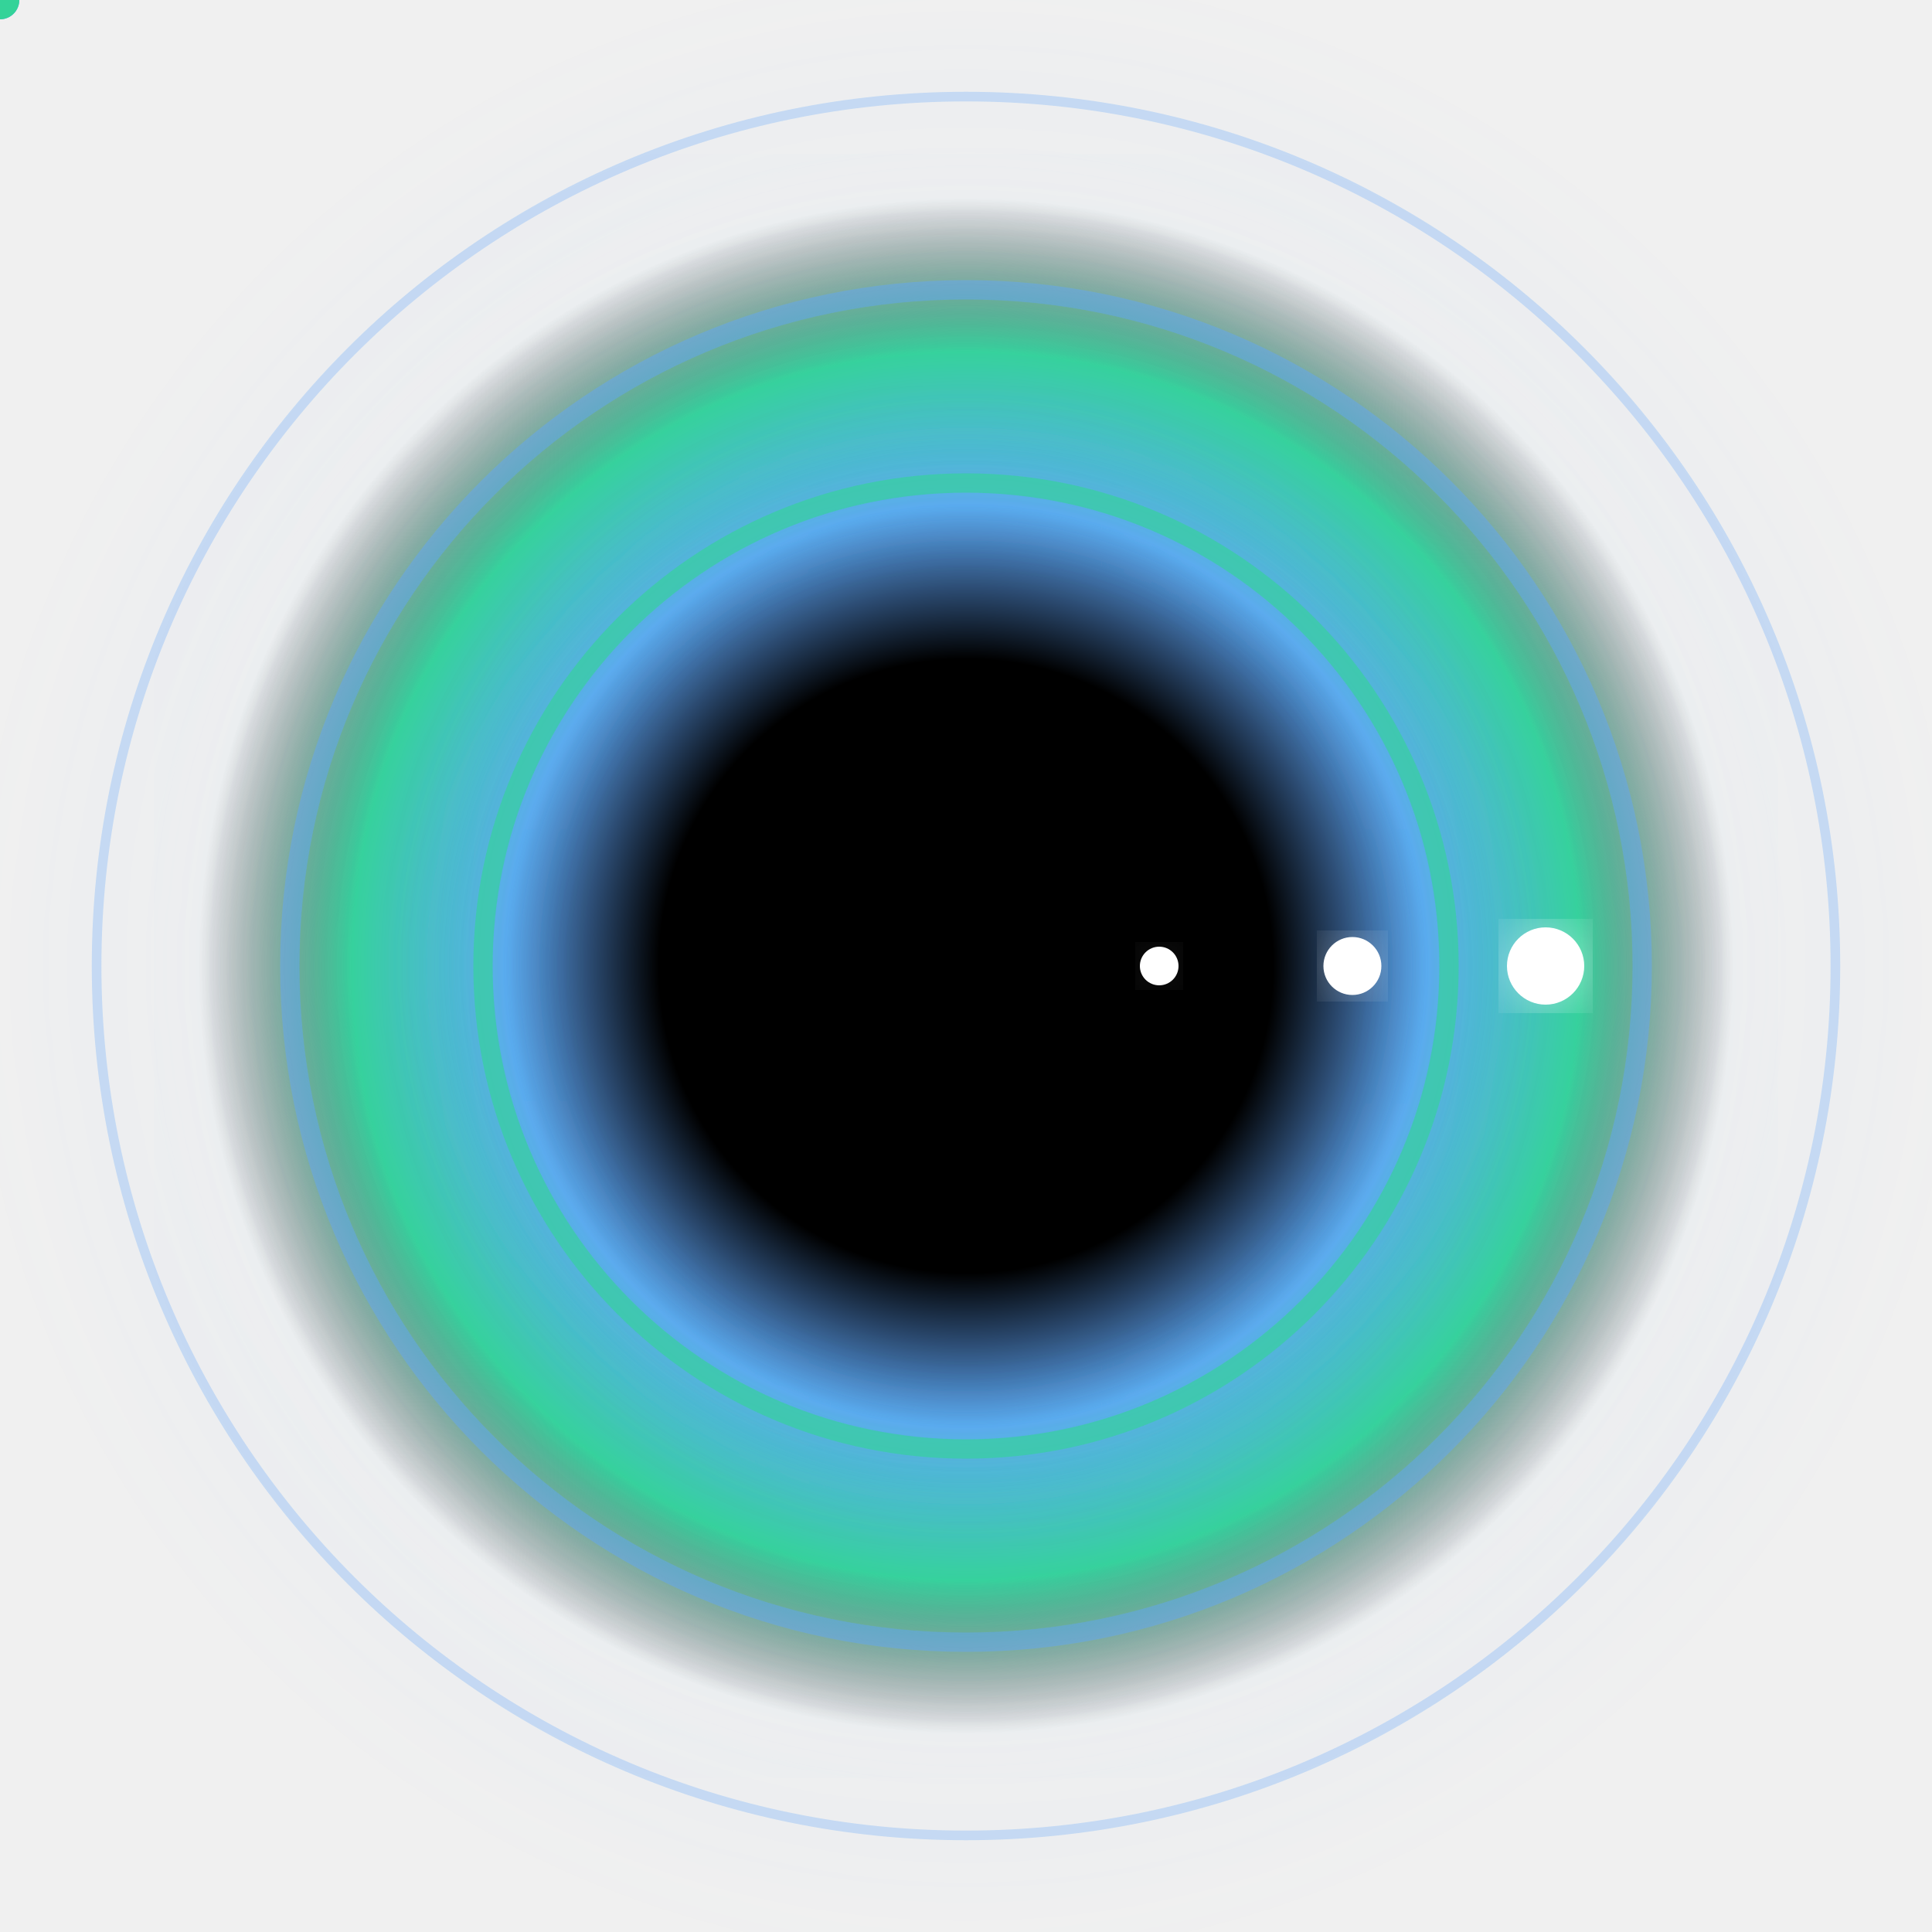
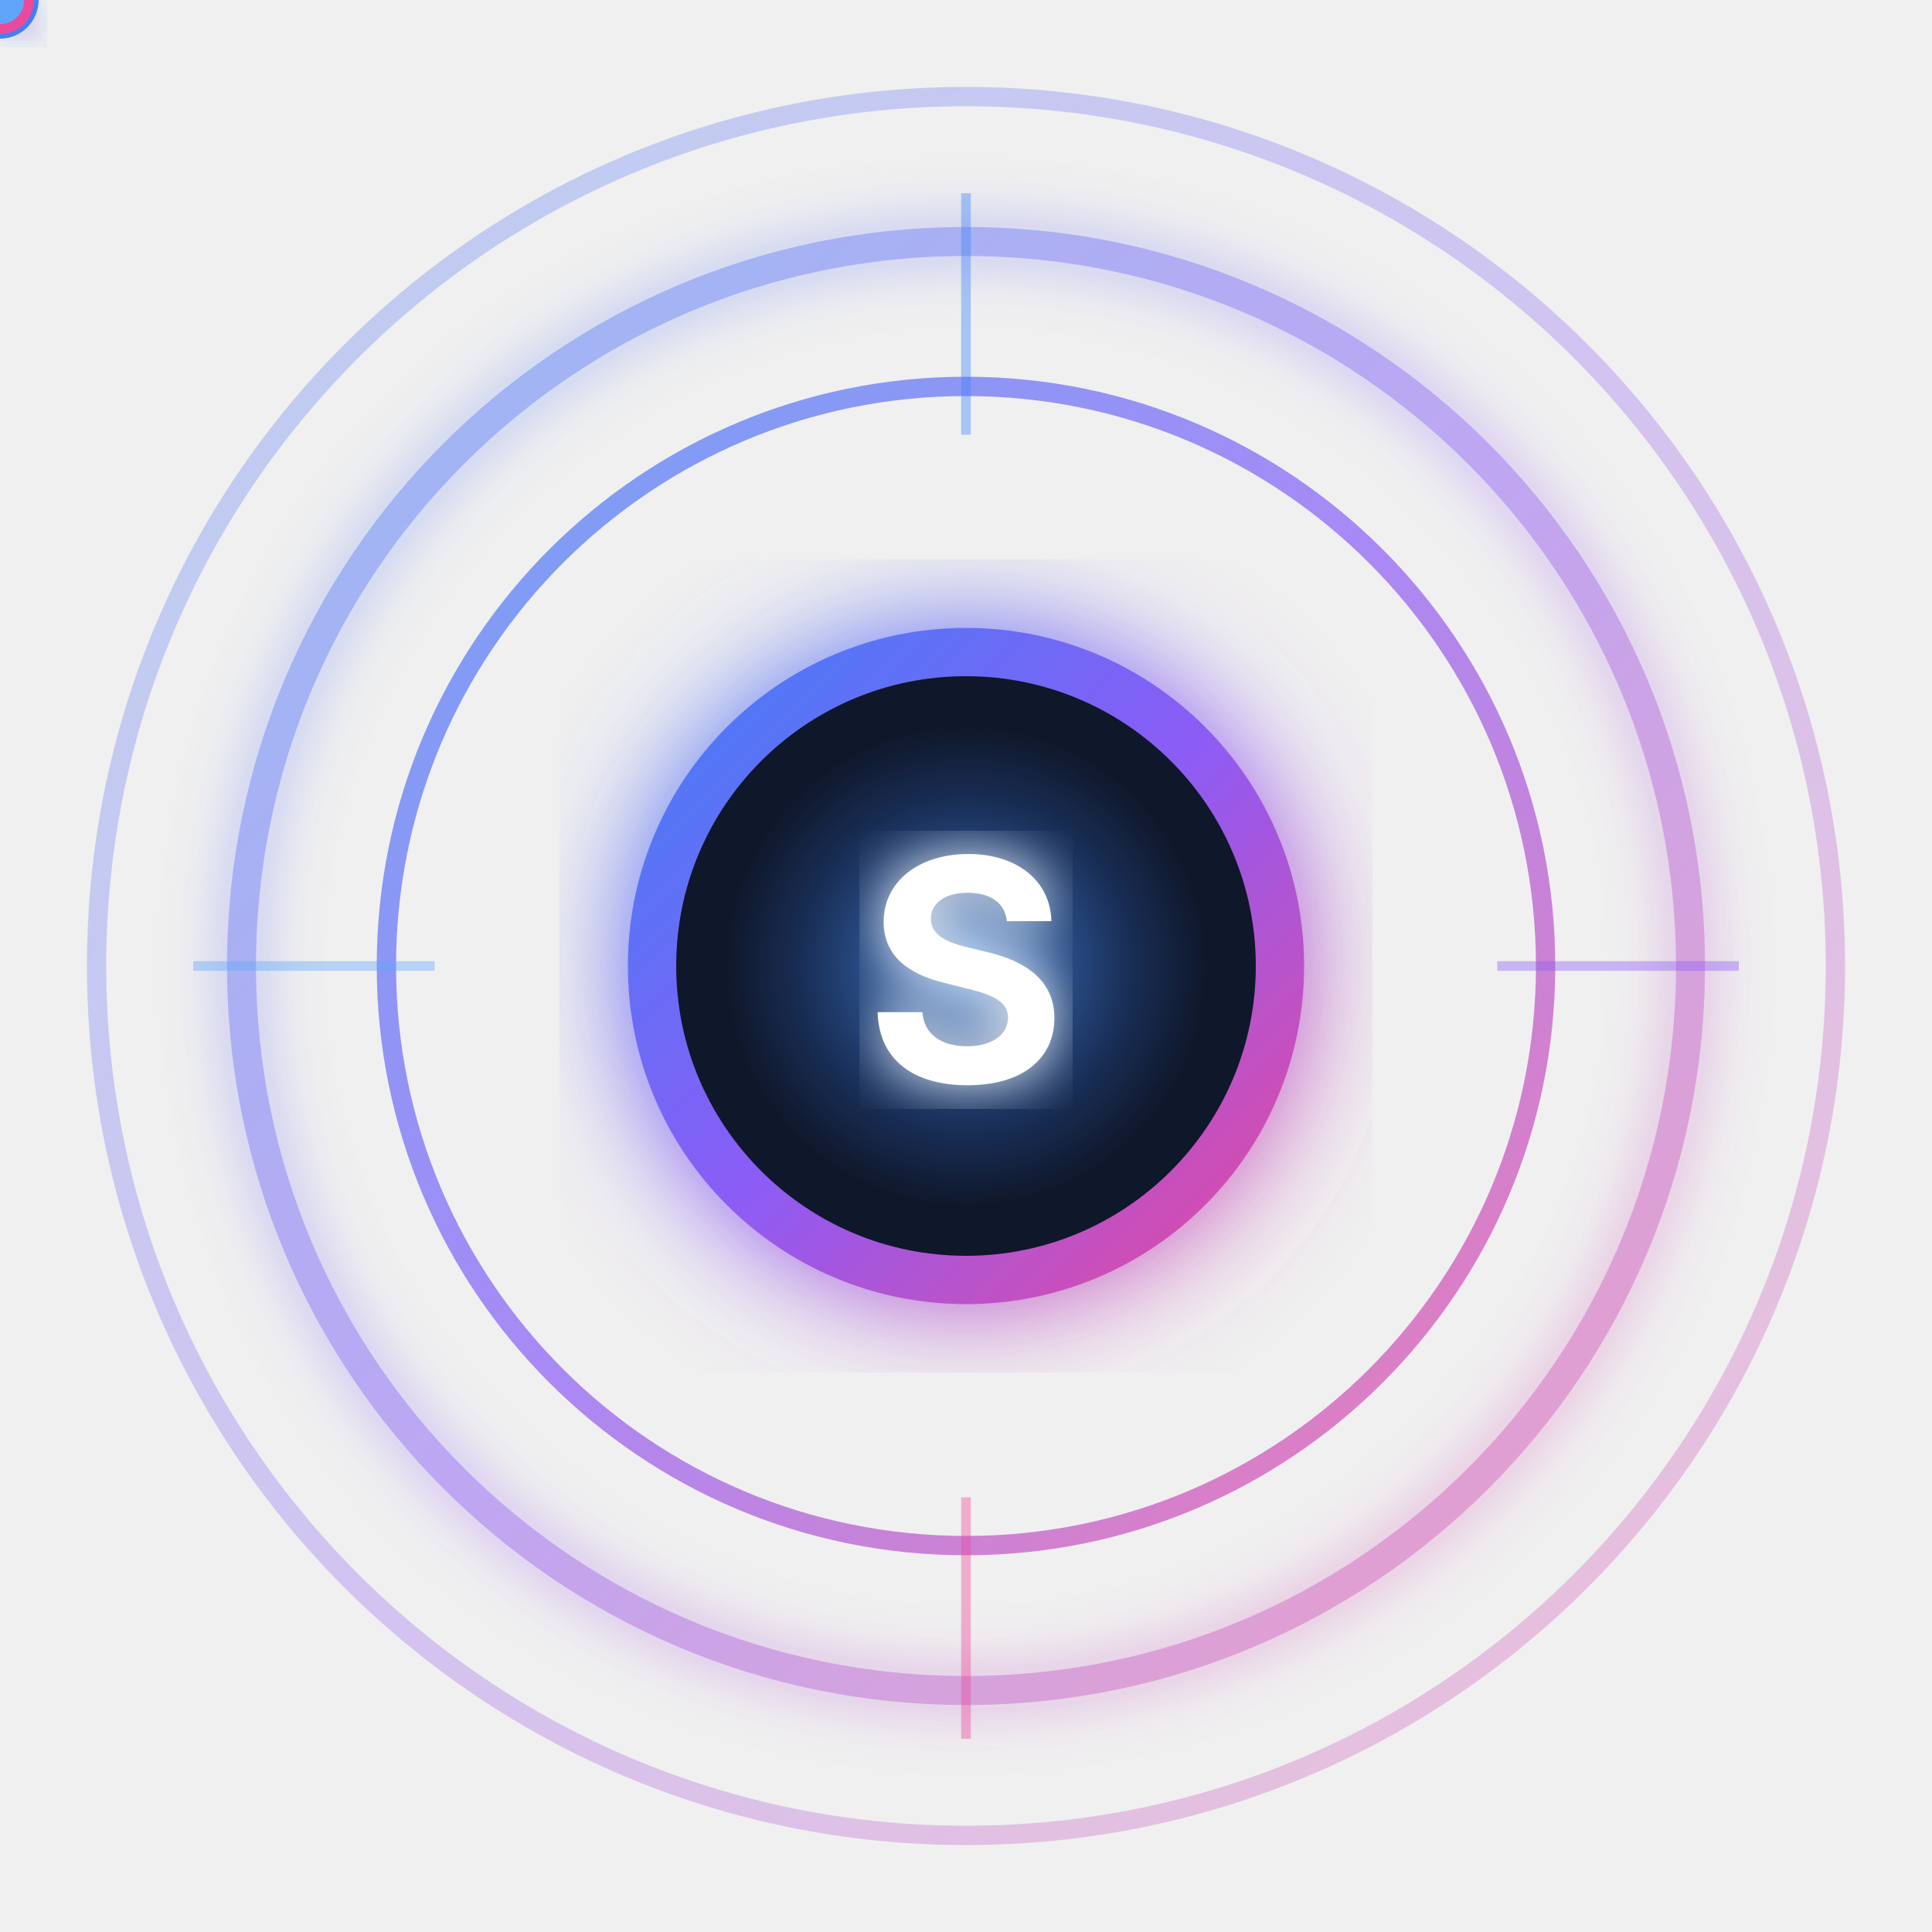
<svg xmlns="http://www.w3.org/2000/svg" width="200" height="200" viewBox="0 0 200 200" fill="none">
  <defs>
-     <radialGradient id="blackHoleGradient" cx="50%" cy="50%" r="50%" fx="50%" fy="50%">
-       <stop offset="0%" stop-color="#000000" />
-       <stop offset="40%" stop-color="#000000" />
-       <stop offset="60%" stop-color="#60A5FA" />
-       <stop offset="80%" stop-color="#34D399" />
-       <stop offset="100%" stop-color="transparent" />
+     <linearGradient id="mainGradient" x1="0%" y1="0%" x2="100%" y2="100%">
+       <stop offset="0%" stop-color="#3B82F6" />
+       <stop offset="50%" stop-color="#8B5CF6" />
+       <stop offset="100%" stop-color="#EC4899" />
+     </linearGradient>
+     <radialGradient id="innerGlow" cx="50%" cy="50%" r="50%">
+       <stop offset="0%" stop-color="#60A5FA" stop-opacity="0.8" />
+       <stop offset="70%" stop-color="#3B82F6" stop-opacity="0.2" />
+       <stop offset="100%" stop-color="#3B82F6" stop-opacity="0" />
    </radialGradient>
-     <filter id="glow">
-       <feGaussianBlur stdDeviation="4" result="blur1" />
-       <feComposite in="SourceGraphic" in2="blur1" operator="over" />
+     <filter id="softGlow">
+       <feGaussianBlur stdDeviation="3" result="blur" />
+       <feComposite in="SourceGraphic" in2="blur" operator="over" />
    </filter>
    <filter id="strongGlow">
-       <feGaussianBlur stdDeviation="8" result="blur2" />
-       <feComposite in="SourceGraphic" in2="blur2" operator="over" />
+       <feGaussianBlur stdDeviation="6" result="blur" />
+       <feComposite in="SourceGraphic" in2="blur" operator="over" />
    </filter>
-     <filter id="softGlow">
-       <feGaussianBlur stdDeviation="6" result="blur3" />
-       <feComposite in="SourceGraphic" in2="blur3" operator="over" />
-     </filter>
-     <filter id="twist">
-       <feTurbulence type="turbulence" baseFrequency="0.01" numOctaves="3" result="turbulence">
-         <animate attributeName="baseFrequency" values="0.01;0.02;0.01" dur="10s" repeatCount="indefinite" />
-       </feTurbulence>
-       <feDisplacementMap in="SourceGraphic" in2="turbulence" scale="10" xChannelSelector="R" yChannelSelector="G" />
-     </filter>
-     <linearGradient id="horizontalGlow" x1="0%" y1="50%" x2="100%" y2="50%">
-       <stop offset="0%" stop-color="transparent" />
-       <stop offset="50%" stop-color="white" stop-opacity="0.6">
-         <animate attributeName="stop-opacity" values="0.6;0.8;0.6" dur="3s" repeatCount="indefinite" />
-       </stop>
-       <stop offset="100%" stop-color="transparent" />
-     </linearGradient>
  </defs>
-   <circle cx="100" cy="100" r="80" fill="url(#blackHoleGradient)">
-     <animate attributeName="r" values="75;85;75" dur="3s" repeatCount="indefinite" />
+   <circle cx="100" cy="100" r="90" stroke="url(#mainGradient)" stroke-width="2" fill="none" opacity="0.3">
+     <animateTransform attributeName="transform" type="rotate" from="0 100 100" to="360 100 100" dur="20s" repeatCount="indefinite" />
  </circle>
+   <circle cx="100" cy="100" r="75" stroke="url(#mainGradient)" stroke-width="3" fill="none" opacity="0.5" filter="url(#softGlow)">
+     <animateTransform attributeName="transform" type="rotate" from="360 100 100" to="0 100 100" dur="15s" repeatCount="indefinite" />
+   </circle>
+   <circle cx="100" cy="100" r="60" stroke="url(#mainGradient)" stroke-width="2" fill="none" opacity="0.7">
+     <animateTransform attributeName="transform" type="rotate" from="0 100 100" to="360 100 100" dur="10s" repeatCount="indefinite" />
+   </circle>
+   <circle cx="100" cy="100" r="35" fill="url(#mainGradient)" filter="url(#strongGlow)" />
+   <circle cx="100" cy="100" r="30" fill="#0F172A" />
+   <circle cx="100" cy="100" r="25" fill="url(#innerGlow)" />
+   <text x="100" y="112" font-family="system-ui, -apple-system, sans-serif" font-size="32" font-weight="700" fill="white" text-anchor="middle" filter="url(#softGlow)">S</text>
  <g>
-     <circle cx="100" cy="100" r="90" stroke="#60A5FA" stroke-width="1" fill="none" filter="url(#softGlow)" opacity="0.3">
-       <animate attributeName="r" values="85;95;85" dur="6s" repeatCount="indefinite" />
-       <animateTransform attributeName="transform" type="rotate" from="0 100 100" to="360 100 100" dur="15s" repeatCount="indefinite" />
+     <circle r="4" fill="#3B82F6" filter="url(#softGlow)">
+       <animateMotion path="M 100,10 A 90,90 0 0 1 190,100" dur="2s" repeatCount="indefinite" />
+       <animate attributeName="opacity" values="0;1;0" dur="2s" repeatCount="indefinite" />
    </circle>
-     <circle cx="100" cy="100" r="70" stroke="#60A5FA" stroke-width="2" fill="none" filter="url(#strongGlow)" opacity="0.5">
-       <animate attributeName="r" values="65;75;65" dur="4s" repeatCount="indefinite" />
-       <animateTransform attributeName="transform" type="rotate" from="360 100 100" to="0 100 100" dur="12s" repeatCount="indefinite" />
+     <circle r="3" fill="#8B5CF6" filter="url(#softGlow)">
+       <animateMotion path="M 190,100 A 90,90 0 0 1 100,190" dur="2.5s" repeatCount="indefinite" />
+       <animate attributeName="opacity" values="0;1;0" dur="2.5s" repeatCount="indefinite" />
    </circle>
-     <circle cx="100" cy="100" r="50" stroke="#34D399" stroke-width="2" fill="none" filter="url(#glow)" opacity="0.7">
-       <animate attributeName="r" values="45;55;45" dur="3s" repeatCount="indefinite" />
-       <animateTransform attributeName="transform" type="rotate" from="0 100 100" to="360 100 100" dur="8s" repeatCount="indefinite" />
+     <circle r="3.5" fill="#EC4899" filter="url(#softGlow)">
+       <animateMotion path="M 100,190 A 90,90 0 0 1 10,100" dur="3s" repeatCount="indefinite" />
+       <animate attributeName="opacity" values="0;1;0" dur="3s" repeatCount="indefinite" />
+     </circle>
+     <circle r="2.5" fill="#60A5FA" filter="url(#softGlow)">
+       <animateMotion path="M 10,100 A 90,90 0 0 1 100,10" dur="2.2s" repeatCount="indefinite" />
+       <animate attributeName="opacity" values="0;1;0" dur="2.2s" repeatCount="indefinite" />
    </circle>
  </g>
-   <g>
-     <circle cx="160" cy="100" r="4" fill="#ffffff" filter="url(#glow)">
-       <animateTransform attributeName="transform" type="rotate" from="0 100 100" to="360 100 100" dur="8s" repeatCount="indefinite" />
-     </circle>
-     <circle cx="140" cy="100" r="3" fill="#ffffff" filter="url(#glow)">
-       <animateTransform attributeName="transform" type="rotate" from="120 100 100" to="480 100 100" dur="12s" repeatCount="indefinite" />
-     </circle>
-     <circle cx="120" cy="100" r="2" fill="#ffffff" filter="url(#glow)">
-       <animateTransform attributeName="transform" type="rotate" from="240 100 100" to="600 100 100" dur="15s" repeatCount="indefinite" />
-     </circle>
-   </g>
-   <g>
-     <circle r="2" fill="#60A5FA">
-       <animateMotion path="M 180,100 A 80,80 0 1 1 100,180" dur="3s" repeatCount="indefinite" />
-       <animate attributeName="opacity" values="0;1;0" dur="3s" repeatCount="indefinite" />
-     </circle>
-     <circle r="2" fill="#34D399">
-       <animateMotion path="M 100,20 A 80,80 0 1 1 20,100" dur="4s" repeatCount="indefinite" />
-       <animate attributeName="opacity" values="0;1;0" dur="4s" repeatCount="indefinite" />
-     </circle>
+   <g opacity="0.4">
+     <line x1="100" y1="20" x2="100" y2="45" stroke="#3B82F6" stroke-width="1">
+       <animate attributeName="opacity" values="0.2;0.6;0.2" dur="2s" repeatCount="indefinite" />
+     </line>
+     <line x1="180" y1="100" x2="155" y2="100" stroke="#8B5CF6" stroke-width="1">
+       <animate attributeName="opacity" values="0.2;0.6;0.2" dur="2s" repeatCount="indefinite" begin="0.5s" />
+     </line>
+     <line x1="100" y1="180" x2="100" y2="155" stroke="#EC4899" stroke-width="1">
+       <animate attributeName="opacity" values="0.2;0.6;0.2" dur="2s" repeatCount="indefinite" begin="1s" />
+     </line>
+     <line x1="20" y1="100" x2="45" y2="100" stroke="#60A5FA" stroke-width="1">
+       <animate attributeName="opacity" values="0.2;0.6;0.2" dur="2s" repeatCount="indefinite" begin="1.5s" />
+     </line>
  </g>
</svg>
